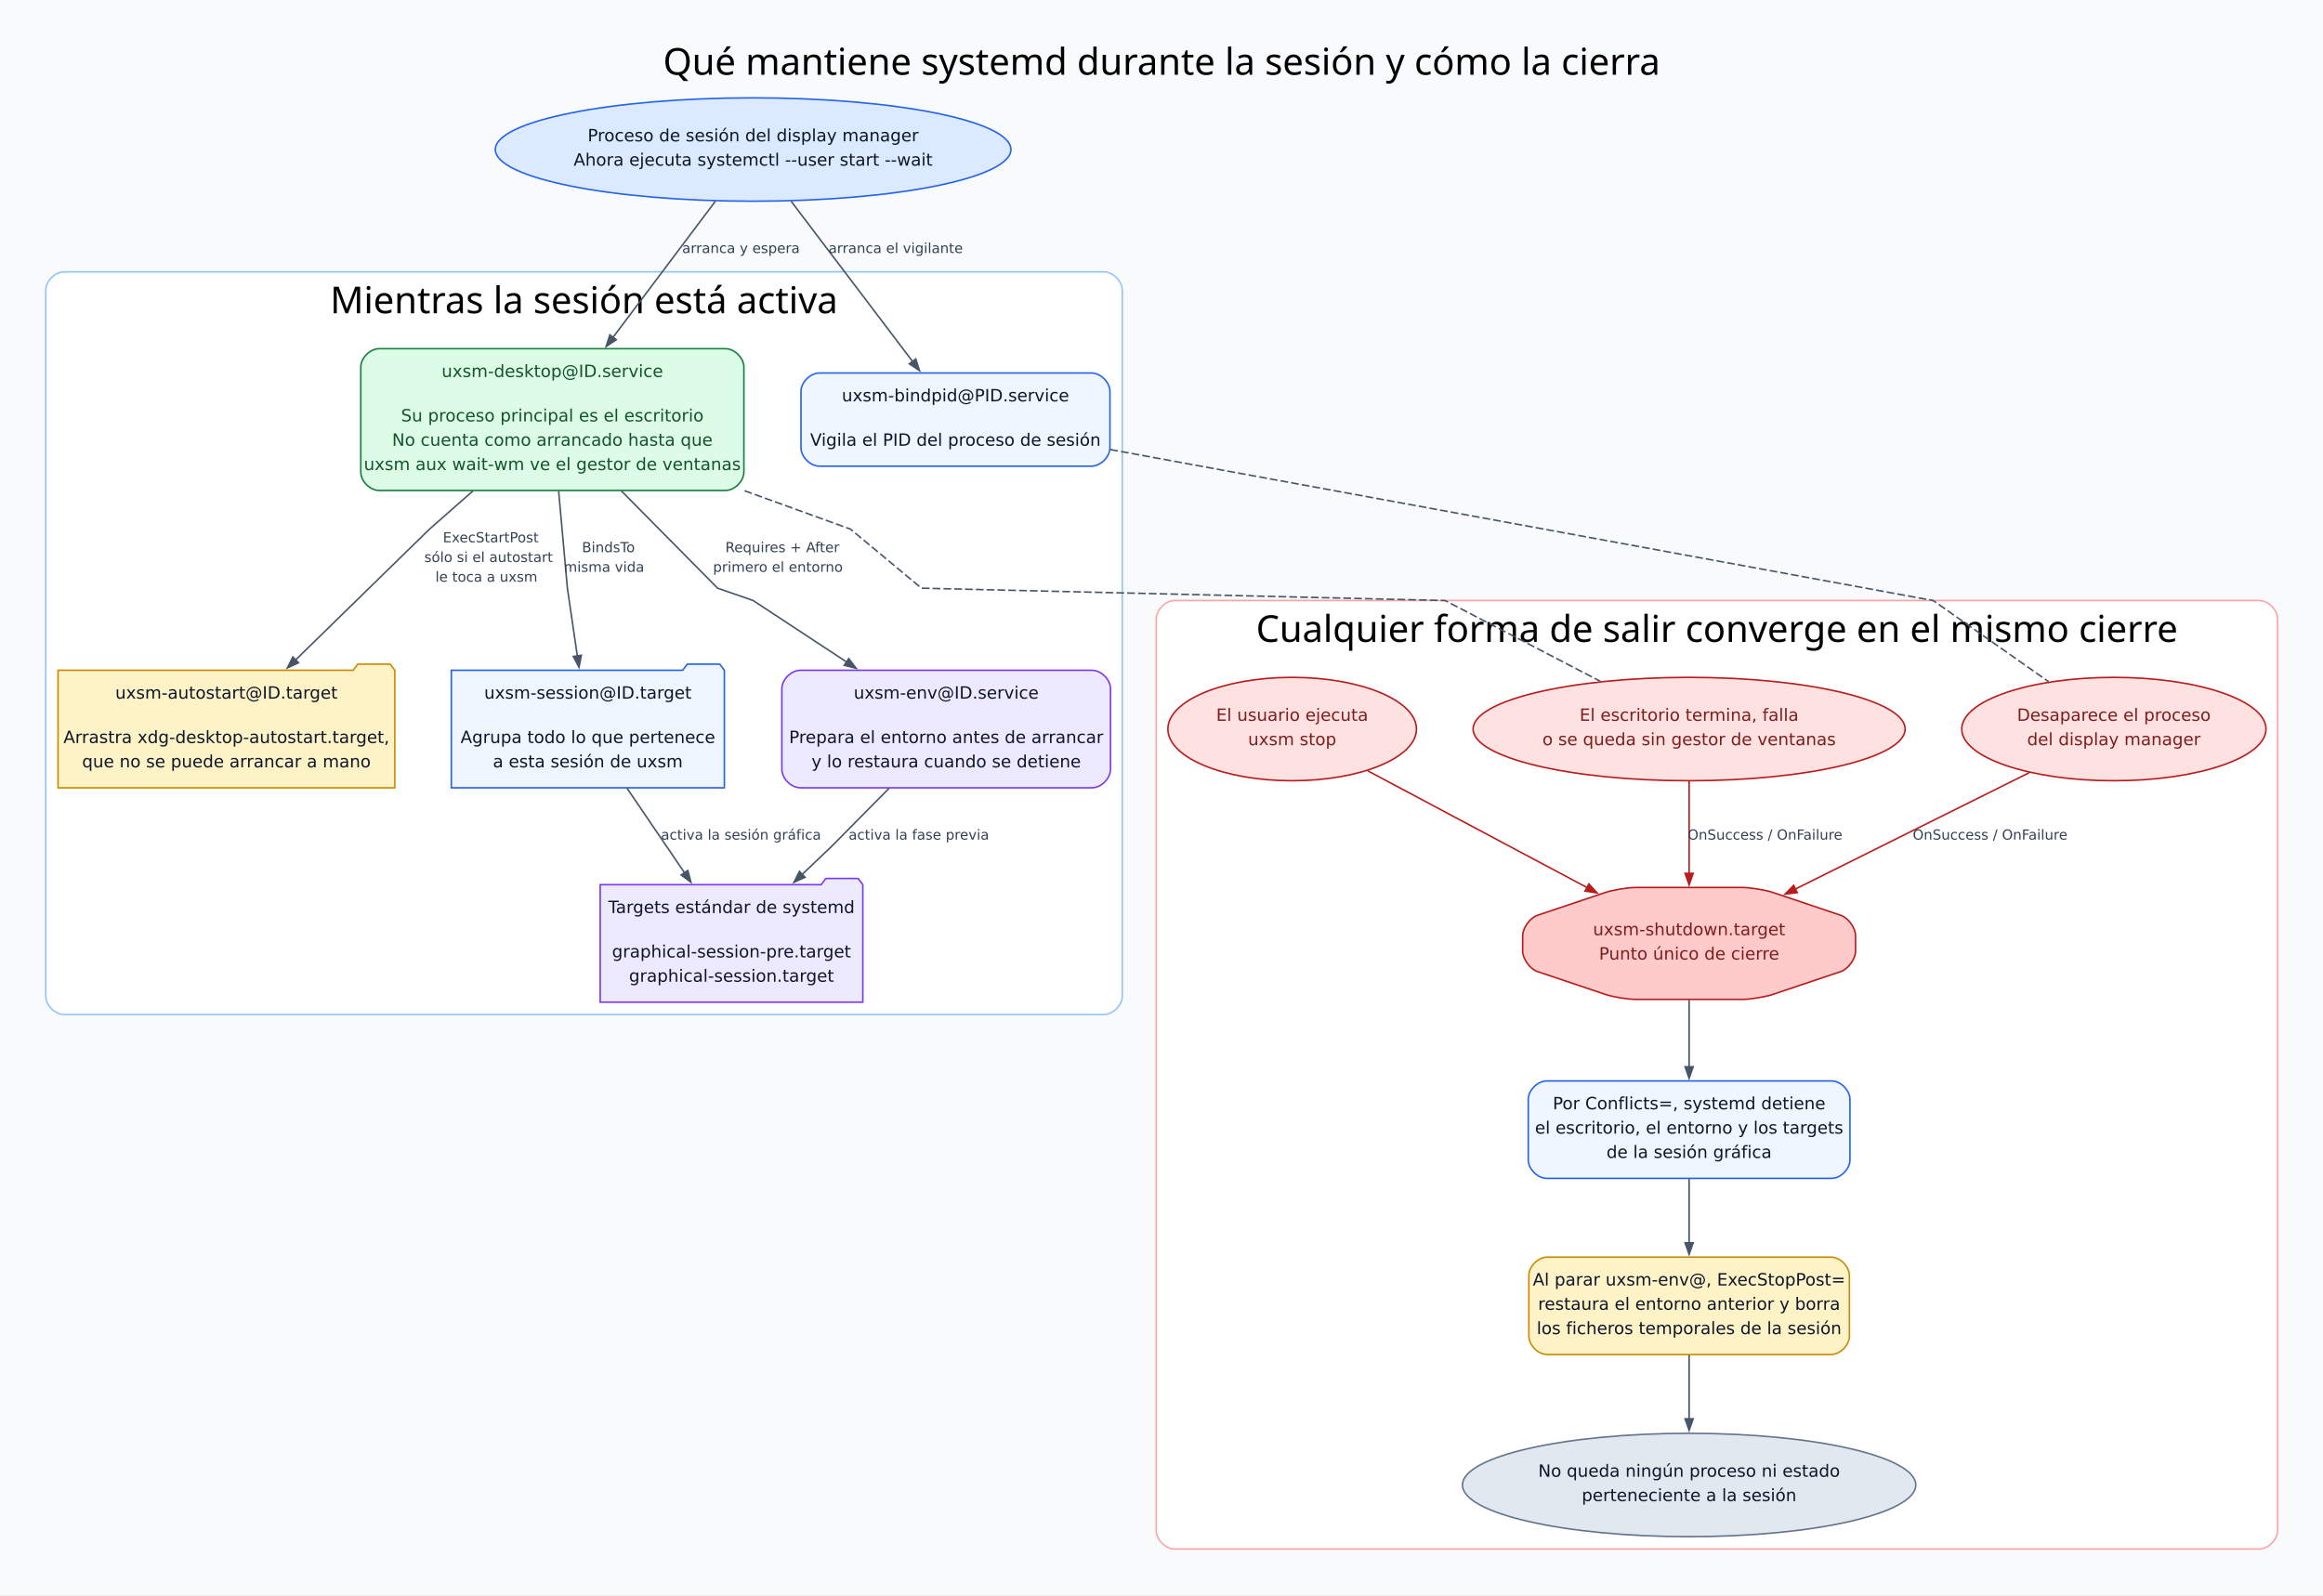
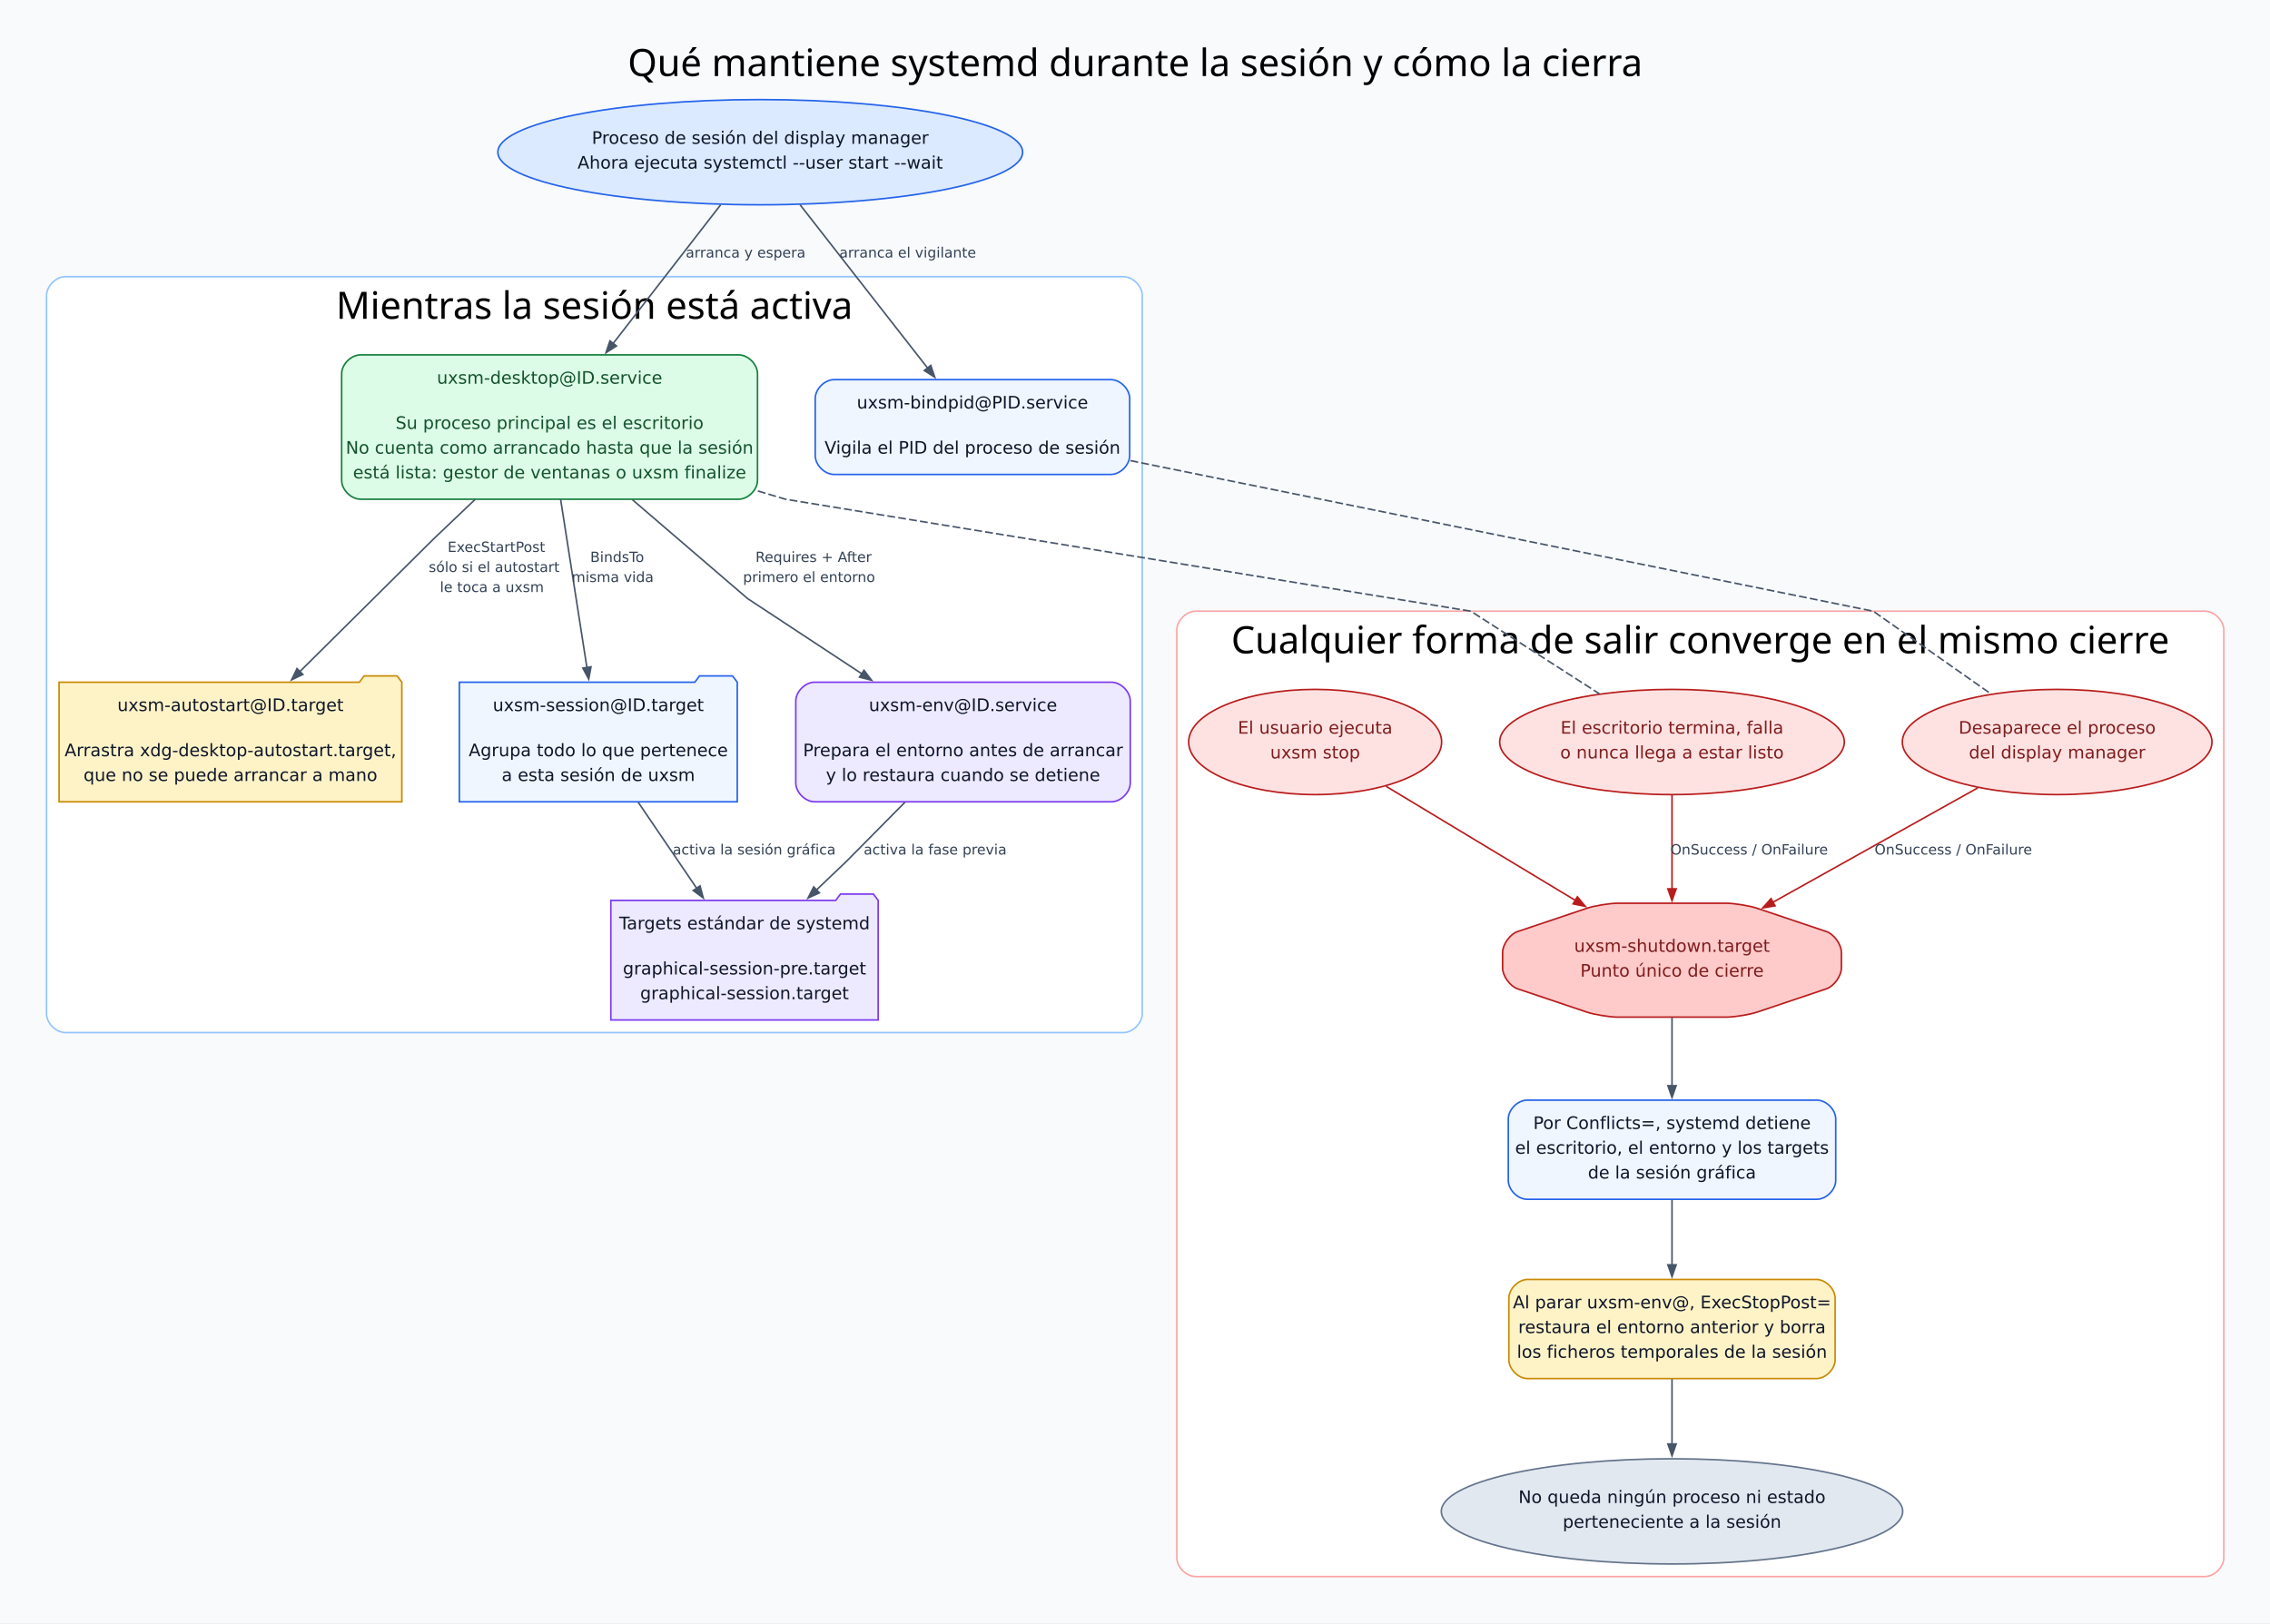
- <svg xmlns="http://www.w3.org/2000/svg" width="1504pt" height="1033pt" viewBox="0.00 0.00 1504.00 1033.00">
+ <svg xmlns="http://www.w3.org/2000/svg" width="1444pt" height="1033pt" viewBox="0.00 0.00 1444.00 1033.00">
  <g id="graph0" class="graph" transform="scale(1 1) rotate(0) translate(21.6 1011.13)">
-     <polygon fill="#f8fafc" stroke="none" points="-21.6,21.6 -21.6,-1011.13 1482.6,-1011.13 1482.6,21.6 -21.6,21.6" />
-     <text xml:space="preserve" text-anchor="middle" x="730.5" y="-962.73" font-family="DejaVu Sans Bold" font-size="24.00">Qué mantiene systemd durante la sesión y cómo la cierra</text>
+     <polygon fill="#f8fafc" stroke="none" points="-21.6,21.6 -21.6,-1011.13 1422.6,-1011.13 1422.6,21.6 -21.6,21.6" />
+     <text xml:space="preserve" text-anchor="middle" x="700.5" y="-962.73" font-family="DejaVu Sans Bold" font-size="24.00">Qué mantiene systemd durante la sesión y cómo la cierra</text>
    <g id="clust1" class="cluster">
      <path fill="#ffffff" stroke="#93c5fd" d="M20,-354.13C20,-354.13 693,-354.13 693,-354.13 699,-354.13 705,-360.13 705,-366.13 705,-366.13 705,-823.08 705,-823.08 705,-829.08 699,-835.08 693,-835.08 693,-835.08 20,-835.08 20,-835.08 14,-835.08 8,-829.08 8,-823.08 8,-823.08 8,-366.13 8,-366.13 8,-360.13 14,-354.13 20,-354.13" />
      <text xml:space="preserve" text-anchor="middle" x="356.5" y="-808.28" font-family="DejaVu Sans Bold" font-size="24.00">Mientras la sesión está activa</text>
    </g>
    <g id="clust2" class="cluster">
-       <path fill="#ffffff" stroke="#fca5a5" d="M739,-8C739,-8 1441,-8 1441,-8 1447,-8 1453,-14 1453,-20 1453,-20 1453,-610.24 1453,-610.24 1453,-616.24 1447,-622.24 1441,-622.24 1441,-622.24 739,-622.24 739,-622.24 733,-622.24 727,-616.24 727,-610.24 727,-610.24 727,-20 727,-20 727,-14 733,-8 739,-8" />
-       <text xml:space="preserve" text-anchor="middle" x="1090" y="-595.44" font-family="DejaVu Sans Bold" font-size="24.00">Cualquier forma de salir converge en el mismo cierre</text>
+       <path fill="#ffffff" stroke="#fca5a5" d="M739,-8C739,-8 1381,-8 1381,-8 1387,-8 1393,-14 1393,-20 1393,-20 1393,-610.24 1393,-610.24 1393,-616.24 1387,-622.24 1381,-622.24 1381,-622.24 739,-622.24 739,-622.24 733,-622.24 727,-616.24 727,-610.24 727,-610.24 727,-20 727,-20 727,-14 733,-8 739,-8" />
+       <text xml:space="preserve" text-anchor="middle" x="1060" y="-595.44" font-family="DejaVu Sans Bold" font-size="24.00">Cualquier forma de salir converge en el mismo cierre</text>
    </g>
    <g id="node1" class="node">
-       <ellipse fill="#dbeafe" stroke="#2563eb" cx="466" cy="-914.3" rx="166.91" ry="33.47" />
-       <text xml:space="preserve" text-anchor="middle" x="466" y="-919.6" font-family="DejaVu Sans" font-size="11.00" fill="#0f172a">Proceso de sesión del display manager</text>
-       <text xml:space="preserve" text-anchor="middle" x="466" y="-903.85" font-family="DejaVu Sans" font-size="11.00" fill="#0f172a">Ahora ejecuta systemctl --user start --wait</text>
+       <ellipse fill="#dbeafe" stroke="#2563eb" cx="462" cy="-914.3" rx="166.91" ry="33.47" />
+       <text xml:space="preserve" text-anchor="middle" x="462" y="-919.6" font-family="DejaVu Sans" font-size="11.00" fill="#0f172a">Proceso de sesión del display manager</text>
+       <text xml:space="preserve" text-anchor="middle" x="462" y="-903.85" font-family="DejaVu Sans" font-size="11.00" fill="#0f172a">Ahora ejecuta systemctl --user start --wait</text>
    </g>
    <g id="node2" class="node">
      <path fill="#eff6ff" stroke="#2563eb" d="M685.02,-769.58C685.02,-769.58 508.98,-769.58 508.98,-769.58 502.98,-769.58 496.98,-763.58 496.98,-757.58 496.98,-757.58 496.98,-721.24 496.98,-721.24 496.98,-715.24 502.98,-709.24 508.98,-709.24 508.98,-709.24 685.02,-709.24 685.02,-709.24 691.02,-709.24 697.02,-715.24 697.02,-721.24 697.02,-721.24 697.02,-757.58 697.02,-757.58 697.02,-763.58 691.02,-769.58 685.02,-769.58" />
      <text xml:space="preserve" text-anchor="middle" x="597" y="-751.21" font-family="DejaVu Sans" font-size="11.00" fill="#0f172a">uxsm-bindpid@PID.service</text>
      <text xml:space="preserve" text-anchor="middle" x="597" y="-722.46" font-family="DejaVu Sans" font-size="11.00" fill="#0f172a">Vigila el PID del proceso de sesión</text>
    </g>
    <g id="edge12" class="edge">
-       <path fill="none" stroke="#475569" d="M490.64,-880.78C513.01,-851.26 545.96,-807.77 569.25,-777.03" />
-       <polygon fill="#475569" stroke="#475569" points="571.3,-778.67 573.74,-771.11 567.12,-775.5 571.3,-778.67" />
-       <text xml:space="preserve" text-anchor="middle" x="558.29" y="-847.28" font-family="DejaVu Sans" font-size="9.00" fill="#334155"> arranca el vigilante </text>
+       <path fill="none" stroke="#475569" d="M487.39,-880.78C510.54,-851.14 544.69,-807.4 568.71,-776.64" />
+       <polygon fill="#475569" stroke="#475569" points="570.49,-778.62 573.04,-771.09 566.36,-775.39 570.49,-778.62" />
+       <text xml:space="preserve" text-anchor="middle" x="555.81" y="-847.28" font-family="DejaVu Sans" font-size="9.00" fill="#334155"> arranca el vigilante </text>
    </g>
    <g id="node4" class="node">
-       <path fill="#dcfce7" stroke="#15803d" d="M448.02,-785.33C448.02,-785.33 223.98,-785.33 223.98,-785.33 217.98,-785.33 211.98,-779.33 211.98,-773.33 211.98,-773.33 211.98,-705.49 211.98,-705.49 211.98,-699.49 217.98,-693.49 223.98,-693.49 223.98,-693.49 448.02,-693.49 448.02,-693.49 454.02,-693.49 460.02,-699.49 460.02,-705.49 460.02,-705.49 460.02,-773.33 460.02,-773.33 460.02,-779.33 454.02,-785.33 448.02,-785.33" />
-       <text xml:space="preserve" text-anchor="middle" x="336" y="-766.96" font-family="DejaVu Sans" font-size="11.00" fill="#14532d">uxsm-desktop@ID.service</text>
-       <text xml:space="preserve" text-anchor="middle" x="336" y="-738.21" font-family="DejaVu Sans" font-size="11.00" fill="#14532d">Su proceso principal es el escritorio</text>
-       <text xml:space="preserve" text-anchor="middle" x="336" y="-722.46" font-family="DejaVu Sans" font-size="11.00" fill="#14532d">No cuenta como arrancado hasta que</text>
-       <text xml:space="preserve" text-anchor="middle" x="336" y="-706.71" font-family="DejaVu Sans" font-size="11.00" fill="#14532d">uxsm aux wait-wm ve el gestor de ventanas</text>
+       <path fill="#dcfce7" stroke="#15803d" d="M448.27,-785.33C448.27,-785.33 207.73,-785.33 207.73,-785.33 201.73,-785.33 195.73,-779.33 195.73,-773.33 195.73,-773.33 195.73,-705.49 195.73,-705.49 195.73,-699.49 201.73,-693.49 207.73,-693.49 207.73,-693.49 448.27,-693.49 448.27,-693.49 454.27,-693.49 460.27,-699.49 460.27,-705.49 460.27,-705.49 460.27,-773.33 460.27,-773.33 460.27,-779.33 454.27,-785.33 448.27,-785.33" />
+       <text xml:space="preserve" text-anchor="middle" x="328" y="-766.96" font-family="DejaVu Sans" font-size="11.00" fill="#14532d">uxsm-desktop@ID.service</text>
+       <text xml:space="preserve" text-anchor="middle" x="328" y="-738.21" font-family="DejaVu Sans" font-size="11.00" fill="#14532d">Su proceso principal es el escritorio</text>
+       <text xml:space="preserve" text-anchor="middle" x="328" y="-722.46" font-family="DejaVu Sans" font-size="11.00" fill="#14532d">No cuenta como arrancado hasta que la sesión</text>
+       <text xml:space="preserve" text-anchor="middle" x="328" y="-706.71" font-family="DejaVu Sans" font-size="11.00" fill="#14532d">está lista: gestor de ventanas o uxsm finalize</text>
    </g>
    <g id="edge13" class="edge">
-       <path fill="none" stroke="#475569" d="M441.55,-880.78C422.9,-855.98 396.84,-821.33 375.28,-792.66" />
-       <polygon fill="#475569" stroke="#475569" points="377.42,-791.13 370.82,-786.71 373.23,-794.29 377.42,-791.13" />
-       <text xml:space="preserve" text-anchor="middle" x="458.12" y="-847.28" font-family="DejaVu Sans" font-size="9.00" fill="#334155"> arranca y espera </text>
+       <path fill="none" stroke="#475569" d="M436.8,-880.78C417.49,-855.88 390.49,-821.03 368.21,-792.29" />
+       <polygon fill="#475569" stroke="#475569" points="370.55,-791.02 363.88,-786.7 366.4,-794.24 370.55,-791.02" />
+       <text xml:space="preserve" text-anchor="middle" x="452.71" y="-847.28" font-family="DejaVu Sans" font-size="9.00" fill="#334155"> arranca y espera </text>
    </g>
    <g id="node9" class="node">
-       <ellipse fill="#fee2e2" stroke="#b91c1c" cx="1347" cy="-539.01" rx="98.49" ry="33.47" />
-       <text xml:space="preserve" text-anchor="middle" x="1347" y="-544.31" font-family="DejaVu Sans" font-size="11.00" fill="#7f1d1d">Desaparece el proceso</text>
-       <text xml:space="preserve" text-anchor="middle" x="1347" y="-528.56" font-family="DejaVu Sans" font-size="11.00" fill="#7f1d1d">del display manager</text>
+       <ellipse fill="#fee2e2" stroke="#b91c1c" cx="1287" cy="-539.01" rx="98.49" ry="33.47" />
+       <text xml:space="preserve" text-anchor="middle" x="1287" y="-544.31" font-family="DejaVu Sans" font-size="11.00" fill="#7f1d1d">Desaparece el proceso</text>
+       <text xml:space="preserve" text-anchor="middle" x="1287" y="-528.56" font-family="DejaVu Sans" font-size="11.00" fill="#7f1d1d">del display manager</text>
    </g>
    <g id="edge15" class="edge">
-       <path fill="none" stroke="#475569" stroke-dasharray="5,2" d="M697.3,-720C875.79,-687.24 1230,-622.24 1230,-622.24 1230,-622.24 1271.25,-593.25 1304.76,-569.7" />
+       <path fill="none" stroke="#475569" stroke-dasharray="5,2" d="M697.46,-718.04C861.8,-684.72 1170,-622.24 1170,-622.24 1170,-622.24 1211.25,-593.25 1244.76,-569.7" />
    </g>
    <g id="node3" class="node">
      <path fill="#ede9fe" stroke="#7c3aed" d="M685.39,-577.06C685.39,-577.06 496.61,-577.06 496.61,-577.06 490.61,-577.06 484.61,-571.06 484.61,-565.06 484.61,-565.06 484.61,-512.97 484.61,-512.97 484.61,-506.97 490.61,-500.97 496.61,-500.97 496.61,-500.97 685.39,-500.97 685.39,-500.97 691.39,-500.97 697.39,-506.97 697.39,-512.97 697.39,-512.97 697.39,-565.06 697.39,-565.06 697.39,-571.06 691.39,-577.06 685.39,-577.06" />
      <text xml:space="preserve" text-anchor="middle" x="591" y="-558.69" font-family="DejaVu Sans" font-size="11.00" fill="#0f172a">uxsm-env@ID.service</text>
      <text xml:space="preserve" text-anchor="middle" x="591" y="-529.94" font-family="DejaVu Sans" font-size="11.00" fill="#0f172a">Prepara el entorno antes de arrancar</text>
      <text xml:space="preserve" text-anchor="middle" x="591" y="-514.19" font-family="DejaVu Sans" font-size="11.00" fill="#0f172a">y lo restaura cuando se detiene</text>
    </g>
    <g id="node6" class="node">
      <polygon fill="#ede9fe" stroke="#7c3aed" points="537.02,-438.22 534.02,-442.22 513.02,-442.22 510.02,-438.22 366.98,-438.22 366.98,-362.13 537.02,-362.13 537.02,-438.22" />
      <text xml:space="preserve" text-anchor="middle" x="452" y="-419.85" font-family="DejaVu Sans" font-size="11.00" fill="#0f172a">Targets estándar de systemd</text>
      <text xml:space="preserve" text-anchor="middle" x="452" y="-391.1" font-family="DejaVu Sans" font-size="11.00" fill="#0f172a">graphical-session-pre.target</text>
      <text xml:space="preserve" text-anchor="middle" x="452" y="-375.35" font-family="DejaVu Sans" font-size="11.00" fill="#0f172a">graphical-session.target</text>
    </g>
    <g id="edge5" class="edge">
      <path fill="none" stroke="#475569" d="M554,-500.62C535.5,-481.92 517,-463.22 517,-463.22 517,-463.22 508.46,-455.06 497.56,-444.67" />
      <polygon fill="#475569" stroke="#475569" points="499.64,-443.02 492.41,-439.74 496.02,-446.82 499.64,-443.02" />
      <text xml:space="preserve" text-anchor="middle" x="573.28" y="-467.42" font-family="DejaVu Sans" font-size="9.00" fill="#334155"> activa la fase previa </text>
    </g>
    <g id="edge1" class="edge">
-       <path fill="none" stroke="#475569" d="M380.76,-693.16C410.08,-663.52 443,-630.24 443,-630.24 443,-630.24 466,-622.24 466,-622.24 466,-622.24 496.01,-602.5 526.63,-582.36" />
-       <polygon fill="#475569" stroke="#475569" points="527.9,-584.66 532.72,-578.35 525.01,-580.28 527.9,-584.66" />
-       <text xml:space="preserve" text-anchor="middle" x="483.5" y="-653.56" font-family="DejaVu Sans" font-size="9.00" fill="#334155"> Requires + After</text>
-       <text xml:space="preserve" text-anchor="middle" x="483.5" y="-640.81" font-family="DejaVu Sans" font-size="9.00" fill="#334155">primero el entorno </text>
+       <path fill="none" stroke="#475569" d="M380.71,-693.16C415.23,-663.52 454,-630.24 454,-630.24 454,-630.24 491.31,-605.67 526.99,-582.17" />
+       <polygon fill="#475569" stroke="#475569" points="528.01,-584.64 532.83,-578.33 525.12,-580.26 528.01,-584.64" />
+       <text xml:space="preserve" text-anchor="middle" x="494.5" y="-653.56" font-family="DejaVu Sans" font-size="9.00" fill="#334155"> Requires + After</text>
+       <text xml:space="preserve" text-anchor="middle" x="494.5" y="-640.81" font-family="DejaVu Sans" font-size="9.00" fill="#334155">primero el entorno </text>
    </g>
    <g id="node5" class="node">
      <polygon fill="#eff6ff" stroke="#2563eb" points="447.39,-577.06 444.39,-581.06 423.39,-581.06 420.39,-577.06 270.61,-577.06 270.61,-500.97 447.39,-500.97 447.39,-577.06" />
      <text xml:space="preserve" text-anchor="middle" x="359" y="-558.69" font-family="DejaVu Sans" font-size="11.00" fill="#0f172a">uxsm-session@ID.target</text>
      <text xml:space="preserve" text-anchor="middle" x="359" y="-529.94" font-family="DejaVu Sans" font-size="11.00" fill="#0f172a">Agrupa todo lo que pertenece</text>
      <text xml:space="preserve" text-anchor="middle" x="359" y="-514.19" font-family="DejaVu Sans" font-size="11.00" fill="#0f172a">a esta sesión de uxsm</text>
    </g>
    <g id="edge2" class="edge">
-       <path fill="none" stroke="#475569" d="M340.08,-693.16C342.75,-663.52 345.75,-630.24 345.75,-630.24 345.75,-630.24 348.95,-608.45 352.2,-586.29" />
-       <polygon fill="#475569" stroke="#475569" points="354.78,-586.79 353.28,-578.99 349.59,-586.03 354.78,-586.79" />
-       <text xml:space="preserve" text-anchor="middle" x="370.88" y="-653.56" font-family="DejaVu Sans" font-size="9.00" fill="#334155"> BindsTo</text>
-       <text xml:space="preserve" text-anchor="middle" x="370.88" y="-640.81" font-family="DejaVu Sans" font-size="9.00" fill="#334155">misma vida </text>
+       <path fill="none" stroke="#475569" d="M335.03,-693.39C340.03,-661.41 346.72,-618.6 351.76,-586.33" />
+       <polygon fill="#475569" stroke="#475569" points="354.34,-586.84 352.9,-579.03 349.15,-586.03 354.34,-586.84" />
+       <text xml:space="preserve" text-anchor="middle" x="369.55" y="-653.56" font-family="DejaVu Sans" font-size="9.00" fill="#334155"> BindsTo</text>
+       <text xml:space="preserve" text-anchor="middle" x="369.55" y="-640.81" font-family="DejaVu Sans" font-size="9.00" fill="#334155">misma vida </text>
    </g>
    <g id="node7" class="node">
      <polygon fill="#fef3c7" stroke="#ca8a04" points="234.02,-577.06 231.02,-581.06 210.02,-581.06 207.02,-577.06 15.98,-577.06 15.98,-500.97 234.02,-500.97 234.02,-577.06" />
      <text xml:space="preserve" text-anchor="middle" x="125" y="-558.69" font-family="DejaVu Sans" font-size="11.00" fill="#0f172a">uxsm-autostart@ID.target</text>
      <text xml:space="preserve" text-anchor="middle" x="125" y="-529.94" font-family="DejaVu Sans" font-size="11.00" fill="#0f172a">Arrastra xdg-desktop-autostart.target,</text>
      <text xml:space="preserve" text-anchor="middle" x="125" y="-514.19" font-family="DejaVu Sans" font-size="11.00" fill="#0f172a">que no se puede arrancar a mano</text>
    </g>
    <g id="edge4" class="edge">
-       <path fill="none" stroke="#475569" d="M284.75,-693.34C269.37,-679.81 256.5,-668.49 256.5,-668.49 256.5,-668.49 207.58,-620.69 169.41,-583.4" />
-       <polygon fill="#475569" stroke="#475569" points="171.67,-581.94 164.47,-578.58 168,-585.7 171.67,-581.94" />
-       <text xml:space="preserve" text-anchor="middle" x="294.75" y="-659.94" font-family="DejaVu Sans" font-size="9.00" fill="#334155"> ExecStartPost</text>
-       <text xml:space="preserve" text-anchor="middle" x="294.75" y="-647.19" font-family="DejaVu Sans" font-size="9.00" fill="#334155">sólo si el autostart</text>
-       <text xml:space="preserve" text-anchor="middle" x="294.75" y="-634.44" font-family="DejaVu Sans" font-size="9.00" fill="#334155">le toca a uxsm </text>
+       <path fill="none" stroke="#475569" d="M280.62,-693.34C266.4,-679.81 254.5,-668.49 254.5,-668.49 254.5,-668.49 206.72,-621.08 169.2,-583.87" />
+       <polygon fill="#475569" stroke="#475569" points="171.05,-582 163.88,-578.59 167.35,-585.73 171.05,-582" />
+       <text xml:space="preserve" text-anchor="middle" x="292.75" y="-659.94" font-family="DejaVu Sans" font-size="9.00" fill="#334155"> ExecStartPost</text>
+       <text xml:space="preserve" text-anchor="middle" x="292.75" y="-647.19" font-family="DejaVu Sans" font-size="9.00" fill="#334155">sólo si el autostart</text>
+       <text xml:space="preserve" text-anchor="middle" x="292.75" y="-634.44" font-family="DejaVu Sans" font-size="9.00" fill="#334155">le toca a uxsm </text>
    </g>
    <g id="node8" class="node">
-       <ellipse fill="#fee2e2" stroke="#b91c1c" cx="1072" cy="-539.01" rx="139.86" ry="33.47" />
-       <text xml:space="preserve" text-anchor="middle" x="1072" y="-544.31" font-family="DejaVu Sans" font-size="11.00" fill="#7f1d1d">El escritorio termina, falla</text>
-       <text xml:space="preserve" text-anchor="middle" x="1072" y="-528.56" font-family="DejaVu Sans" font-size="11.00" fill="#7f1d1d">o se queda sin gestor de ventanas</text>
+       <ellipse fill="#fee2e2" stroke="#b91c1c" cx="1042" cy="-539.01" rx="109.63" ry="33.47" />
+       <text xml:space="preserve" text-anchor="middle" x="1042" y="-544.31" font-family="DejaVu Sans" font-size="11.00" fill="#7f1d1d">El escritorio termina, falla</text>
+       <text xml:space="preserve" text-anchor="middle" x="1042" y="-528.56" font-family="DejaVu Sans" font-size="11.00" fill="#7f1d1d">o nunca llega a estar listo</text>
    </g>
    <g id="edge14" class="edge">
-       <path fill="none" stroke="#475569" stroke-dasharray="5,2" d="M460.41,-693.34C497.76,-679.81 529,-668.49 529,-668.49 529,-668.49 575,-630.24 575,-630.24 575,-630.24 914,-622.24 914,-622.24 914,-622.24 969.34,-593.44 1014.51,-569.93" />
+       <path fill="none" stroke="#475569" stroke-dasharray="5,2" d="M460.5,-698.73C471.2,-695.52 478,-693.49 478,-693.49 478,-693.49 914,-622.24 914,-622.24 914,-622.24 959.12,-593.25 995.79,-569.7" />
    </g>
    <g id="edge3" class="edge">
      <path fill="none" stroke="#475569" d="M384.41,-500.62C395.89,-483.73 409.55,-463.63 421.58,-445.94" />
      <polygon fill="#475569" stroke="#475569" points="423.72,-447.45 425.77,-439.77 419.38,-444.5 423.72,-447.45" />
      <text xml:space="preserve" text-anchor="middle" x="458.16" y="-467.42" font-family="DejaVu Sans" font-size="9.00" fill="#334155"> activa la sesión gráfica </text>
    </g>
    <g id="node11" class="node">
-       <path fill="#fecaca" stroke="#b91c1c" d="M1179.76,-395.17C1179.76,-395.17 1179.76,-405.18 1179.76,-405.18 1179.76,-410.18 1175.01,-416.78 1170.27,-418.37 1170.27,-418.37 1126.12,-433.22 1126.12,-433.22 1121.38,-434.81 1111.63,-436.41 1106.63,-436.41 1106.63,-436.41 1037.37,-436.41 1037.37,-436.41 1032.37,-436.41 1022.62,-434.81 1017.88,-433.22 1017.88,-433.22 973.73,-418.37 973.73,-418.37 968.99,-416.78 964.24,-410.18 964.24,-405.18 964.24,-405.18 964.24,-395.17 964.24,-395.17 964.24,-390.17 968.99,-383.57 973.73,-381.98 973.73,-381.98 1017.88,-367.13 1017.88,-367.13 1022.62,-365.54 1032.37,-363.94 1037.37,-363.94 1037.37,-363.94 1106.63,-363.94 1106.63,-363.94 1111.63,-363.94 1121.38,-365.54 1126.12,-367.13 1126.12,-367.13 1170.27,-381.98 1170.27,-381.98 1175.01,-383.57 1179.76,-390.17 1179.76,-395.17" />
-       <text xml:space="preserve" text-anchor="middle" x="1072" y="-405.47" font-family="DejaVu Sans" font-size="11.00" fill="#7f1d1d">uxsm-shutdown.target</text>
-       <text xml:space="preserve" text-anchor="middle" x="1072" y="-389.72" font-family="DejaVu Sans" font-size="11.00" fill="#7f1d1d">Punto único de cierre</text>
+       <path fill="#fecaca" stroke="#b91c1c" d="M1149.76,-395.17C1149.76,-395.17 1149.76,-405.18 1149.76,-405.18 1149.76,-410.18 1145.01,-416.78 1140.27,-418.37 1140.27,-418.37 1096.12,-433.22 1096.12,-433.22 1091.38,-434.81 1081.63,-436.41 1076.63,-436.41 1076.63,-436.41 1007.37,-436.41 1007.37,-436.41 1002.37,-436.41 992.62,-434.81 987.88,-433.22 987.88,-433.22 943.73,-418.37 943.73,-418.37 938.99,-416.78 934.24,-410.18 934.24,-405.18 934.24,-405.18 934.24,-395.17 934.24,-395.17 934.24,-390.17 938.99,-383.57 943.73,-381.98 943.73,-381.98 987.88,-367.13 987.88,-367.13 992.62,-365.54 1002.37,-363.94 1007.37,-363.94 1007.37,-363.94 1076.63,-363.94 1076.63,-363.94 1081.63,-363.94 1091.38,-365.54 1096.12,-367.13 1096.12,-367.13 1140.27,-381.98 1140.27,-381.98 1145.01,-383.57 1149.76,-390.17 1149.76,-395.17" />
+       <text xml:space="preserve" text-anchor="middle" x="1042" y="-405.47" font-family="DejaVu Sans" font-size="11.00" fill="#7f1d1d">uxsm-shutdown.target</text>
+       <text xml:space="preserve" text-anchor="middle" x="1042" y="-389.72" font-family="DejaVu Sans" font-size="11.00" fill="#7f1d1d">Punto único de cierre</text>
    </g>
    <g id="edge6" class="edge">
-       <path fill="none" stroke="#b91c1c" d="M1072,-505.24C1072,-487.35 1072,-464.96 1072,-445.54" />
-       <polygon fill="#b91c1c" stroke="#b91c1c" points="1074.63,-445.57 1072,-438.07 1069.38,-445.57 1074.63,-445.57" />
-       <text xml:space="preserve" text-anchor="middle" x="1121.12" y="-467.42" font-family="DejaVu Sans" font-size="9.00" fill="#334155"> OnSuccess / OnFailure </text>
+       <path fill="none" stroke="#b91c1c" d="M1042,-505.24C1042,-487.35 1042,-464.96 1042,-445.54" />
+       <polygon fill="#b91c1c" stroke="#b91c1c" points="1044.63,-445.57 1042,-438.07 1039.38,-445.57 1044.63,-445.57" />
+       <text xml:space="preserve" text-anchor="middle" x="1091.12" y="-467.42" font-family="DejaVu Sans" font-size="9.00" fill="#334155"> OnSuccess / OnFailure </text>
    </g>
    <g id="edge7" class="edge">
-       <path fill="none" stroke="#b91c1c" d="M1292.34,-510.82C1248.81,-489.15 1187.61,-458.7 1140.76,-435.39" />
-       <polygon fill="#b91c1c" stroke="#b91c1c" points="1142.01,-433.08 1134.13,-432.09 1139.67,-437.78 1142.01,-433.08" />
-       <text xml:space="preserve" text-anchor="middle" x="1266.87" y="-467.42" font-family="DejaVu Sans" font-size="9.00" fill="#334155"> OnSuccess / OnFailure </text>
+       <path fill="none" stroke="#b91c1c" d="M1236.53,-509.83C1198.76,-488.73 1146.83,-459.72 1106.12,-436.99" />
+       <polygon fill="#b91c1c" stroke="#b91c1c" points="1107.54,-434.77 1099.71,-433.41 1104.98,-439.36 1107.54,-434.77" />
+       <text xml:space="preserve" text-anchor="middle" x="1220.97" y="-467.42" font-family="DejaVu Sans" font-size="9.00" fill="#334155"> OnSuccess / OnFailure </text>
    </g>
    <g id="node10" class="node">
      <ellipse fill="#fee2e2" stroke="#b91c1c" cx="815" cy="-539.01" rx="80.46" ry="33.47" />
      <text xml:space="preserve" text-anchor="middle" x="815" y="-544.31" font-family="DejaVu Sans" font-size="11.00" fill="#7f1d1d">El usuario ejecuta</text>
      <text xml:space="preserve" text-anchor="middle" x="815" y="-528.56" font-family="DejaVu Sans" font-size="11.00" fill="#7f1d1d">uxsm stop</text>
    </g>
    <g id="edge8" class="edge">
-       <path fill="none" stroke="#b91c1c" d="M863.94,-511.95C904.2,-490.52 961.63,-459.94 1005.95,-436.34" />
-       <polygon fill="#b91c1c" stroke="#b91c1c" points="1007.07,-438.72 1012.45,-432.88 1004.6,-434.09 1007.07,-438.72" />
+       <path fill="none" stroke="#b91c1c" d="M860.12,-510.82C894.67,-489.99 942.69,-461.04 980.71,-438.12" />
+       <polygon fill="#b91c1c" stroke="#b91c1c" points="981.81,-440.52 986.88,-434.4 979.1,-436.02 981.81,-440.52" />
    </g>
    <g id="node12" class="node">
-       <path fill="#eff6ff" stroke="#2563eb" d="M1164.14,-311.13C1164.14,-311.13 979.86,-311.13 979.86,-311.13 973.86,-311.13 967.86,-305.13 967.86,-299.13 967.86,-299.13 967.86,-260.04 967.86,-260.04 967.86,-254.04 973.86,-248.04 979.86,-248.04 979.86,-248.04 1164.14,-248.04 1164.14,-248.04 1170.14,-248.04 1176.14,-254.04 1176.14,-260.04 1176.14,-260.04 1176.14,-299.13 1176.14,-299.13 1176.14,-305.13 1170.14,-311.13 1164.14,-311.13" />
-       <text xml:space="preserve" text-anchor="middle" x="1072" y="-292.76" font-family="DejaVu Sans" font-size="11.00" fill="#0f172a">Por Conflicts=, systemd detiene</text>
-       <text xml:space="preserve" text-anchor="middle" x="1072" y="-277.01" font-family="DejaVu Sans" font-size="11.00" fill="#0f172a">el escritorio, el entorno y los targets</text>
-       <text xml:space="preserve" text-anchor="middle" x="1072" y="-261.26" font-family="DejaVu Sans" font-size="11.00" fill="#0f172a">de la sesión gráfica</text>
+       <path fill="#eff6ff" stroke="#2563eb" d="M1134.14,-311.13C1134.14,-311.13 949.86,-311.13 949.86,-311.13 943.86,-311.13 937.86,-305.13 937.86,-299.13 937.86,-299.13 937.86,-260.04 937.86,-260.04 937.86,-254.04 943.86,-248.04 949.86,-248.04 949.86,-248.04 1134.14,-248.04 1134.14,-248.04 1140.14,-248.04 1146.14,-254.04 1146.14,-260.04 1146.14,-260.04 1146.14,-299.13 1146.14,-299.13 1146.14,-305.13 1140.14,-311.13 1134.14,-311.13" />
+       <text xml:space="preserve" text-anchor="middle" x="1042" y="-292.76" font-family="DejaVu Sans" font-size="11.00" fill="#0f172a">Por Conflicts=, systemd detiene</text>
+       <text xml:space="preserve" text-anchor="middle" x="1042" y="-277.01" font-family="DejaVu Sans" font-size="11.00" fill="#0f172a">el escritorio, el entorno y los targets</text>
+       <text xml:space="preserve" text-anchor="middle" x="1042" y="-261.26" font-family="DejaVu Sans" font-size="11.00" fill="#0f172a">de la sesión gráfica</text>
    </g>
    <g id="edge9" class="edge">
-       <path fill="none" stroke="#475569" d="M1072,-363.59C1072,-349.94 1072,-334.27 1072,-320.26" />
-       <polygon fill="#475569" stroke="#475569" points="1074.63,-320.33 1072,-312.83 1069.38,-320.33 1074.63,-320.33" />
+       <path fill="none" stroke="#475569" d="M1042,-363.59C1042,-349.94 1042,-334.27 1042,-320.26" />
+       <polygon fill="#475569" stroke="#475569" points="1044.63,-320.33 1042,-312.83 1039.38,-320.33 1044.63,-320.33" />
    </g>
    <g id="node13" class="node">
-       <path fill="#fef3c7" stroke="#ca8a04" d="M1163.77,-197.04C1163.77,-197.04 980.23,-197.04 980.23,-197.04 974.23,-197.04 968.23,-191.04 968.23,-185.04 968.23,-185.04 968.23,-145.95 968.23,-145.95 968.23,-139.95 974.23,-133.95 980.23,-133.95 980.23,-133.95 1163.77,-133.95 1163.77,-133.95 1169.77,-133.95 1175.77,-139.95 1175.77,-145.95 1175.77,-145.95 1175.77,-185.04 1175.77,-185.04 1175.77,-191.04 1169.77,-197.04 1163.77,-197.04" />
-       <text xml:space="preserve" text-anchor="middle" x="1072" y="-178.67" font-family="DejaVu Sans" font-size="11.00" fill="#0f172a">Al parar uxsm-env@, ExecStopPost=</text>
-       <text xml:space="preserve" text-anchor="middle" x="1072" y="-162.92" font-family="DejaVu Sans" font-size="11.00" fill="#0f172a">restaura el entorno anterior y borra</text>
-       <text xml:space="preserve" text-anchor="middle" x="1072" y="-147.17" font-family="DejaVu Sans" font-size="11.00" fill="#0f172a">los ficheros temporales de la sesión</text>
+       <path fill="#fef3c7" stroke="#ca8a04" d="M1133.77,-197.04C1133.77,-197.04 950.23,-197.04 950.23,-197.04 944.23,-197.04 938.23,-191.04 938.23,-185.04 938.23,-185.04 938.23,-145.95 938.23,-145.95 938.23,-139.95 944.23,-133.95 950.23,-133.95 950.23,-133.95 1133.77,-133.95 1133.77,-133.95 1139.77,-133.95 1145.77,-139.95 1145.77,-145.95 1145.77,-145.95 1145.77,-185.04 1145.77,-185.04 1145.77,-191.04 1139.77,-197.04 1133.77,-197.04" />
+       <text xml:space="preserve" text-anchor="middle" x="1042" y="-178.67" font-family="DejaVu Sans" font-size="11.00" fill="#0f172a">Al parar uxsm-env@, ExecStopPost=</text>
+       <text xml:space="preserve" text-anchor="middle" x="1042" y="-162.92" font-family="DejaVu Sans" font-size="11.00" fill="#0f172a">restaura el entorno anterior y borra</text>
+       <text xml:space="preserve" text-anchor="middle" x="1042" y="-147.17" font-family="DejaVu Sans" font-size="11.00" fill="#0f172a">los ficheros temporales de la sesión</text>
    </g>
    <g id="edge10" class="edge">
-       <path fill="none" stroke="#475569" d="M1072,-247.66C1072,-234.79 1072,-219.7 1072,-206.05" />
-       <polygon fill="#475569" stroke="#475569" points="1074.63,-206.33 1072,-198.83 1069.38,-206.33 1074.63,-206.33" />
+       <path fill="none" stroke="#475569" d="M1042,-247.66C1042,-234.79 1042,-219.7 1042,-206.05" />
+       <polygon fill="#475569" stroke="#475569" points="1044.63,-206.33 1042,-198.83 1039.38,-206.33 1044.63,-206.33" />
    </g>
    <g id="node14" class="node">
-       <ellipse fill="#e2e8f0" stroke="#64748b" cx="1072" cy="-49.47" rx="146.75" ry="33.47" />
-       <text xml:space="preserve" text-anchor="middle" x="1072" y="-54.77" font-family="DejaVu Sans" font-size="11.00" fill="#0f172a">No queda ningún proceso ni estado</text>
-       <text xml:space="preserve" text-anchor="middle" x="1072" y="-39.02" font-family="DejaVu Sans" font-size="11.00" fill="#0f172a">perteneciente a la sesión</text>
+       <ellipse fill="#e2e8f0" stroke="#64748b" cx="1042" cy="-49.47" rx="146.75" ry="33.47" />
+       <text xml:space="preserve" text-anchor="middle" x="1042" y="-54.77" font-family="DejaVu Sans" font-size="11.00" fill="#0f172a">No queda ningún proceso ni estado</text>
+       <text xml:space="preserve" text-anchor="middle" x="1042" y="-39.02" font-family="DejaVu Sans" font-size="11.00" fill="#0f172a">perteneciente a la sesión</text>
    </g>
    <g id="edge11" class="edge">
-       <path fill="none" stroke="#475569" d="M1072,-133.64C1072,-120.87 1072,-105.87 1072,-92.15" />
-       <polygon fill="#475569" stroke="#475569" points="1074.63,-92.36 1072,-84.86 1069.38,-92.36 1074.63,-92.36" />
+       <path fill="none" stroke="#475569" d="M1042,-133.64C1042,-120.87 1042,-105.87 1042,-92.15" />
+       <polygon fill="#475569" stroke="#475569" points="1044.63,-92.36 1042,-84.86 1039.38,-92.36 1044.63,-92.36" />
    </g>
  </g>
</svg>
